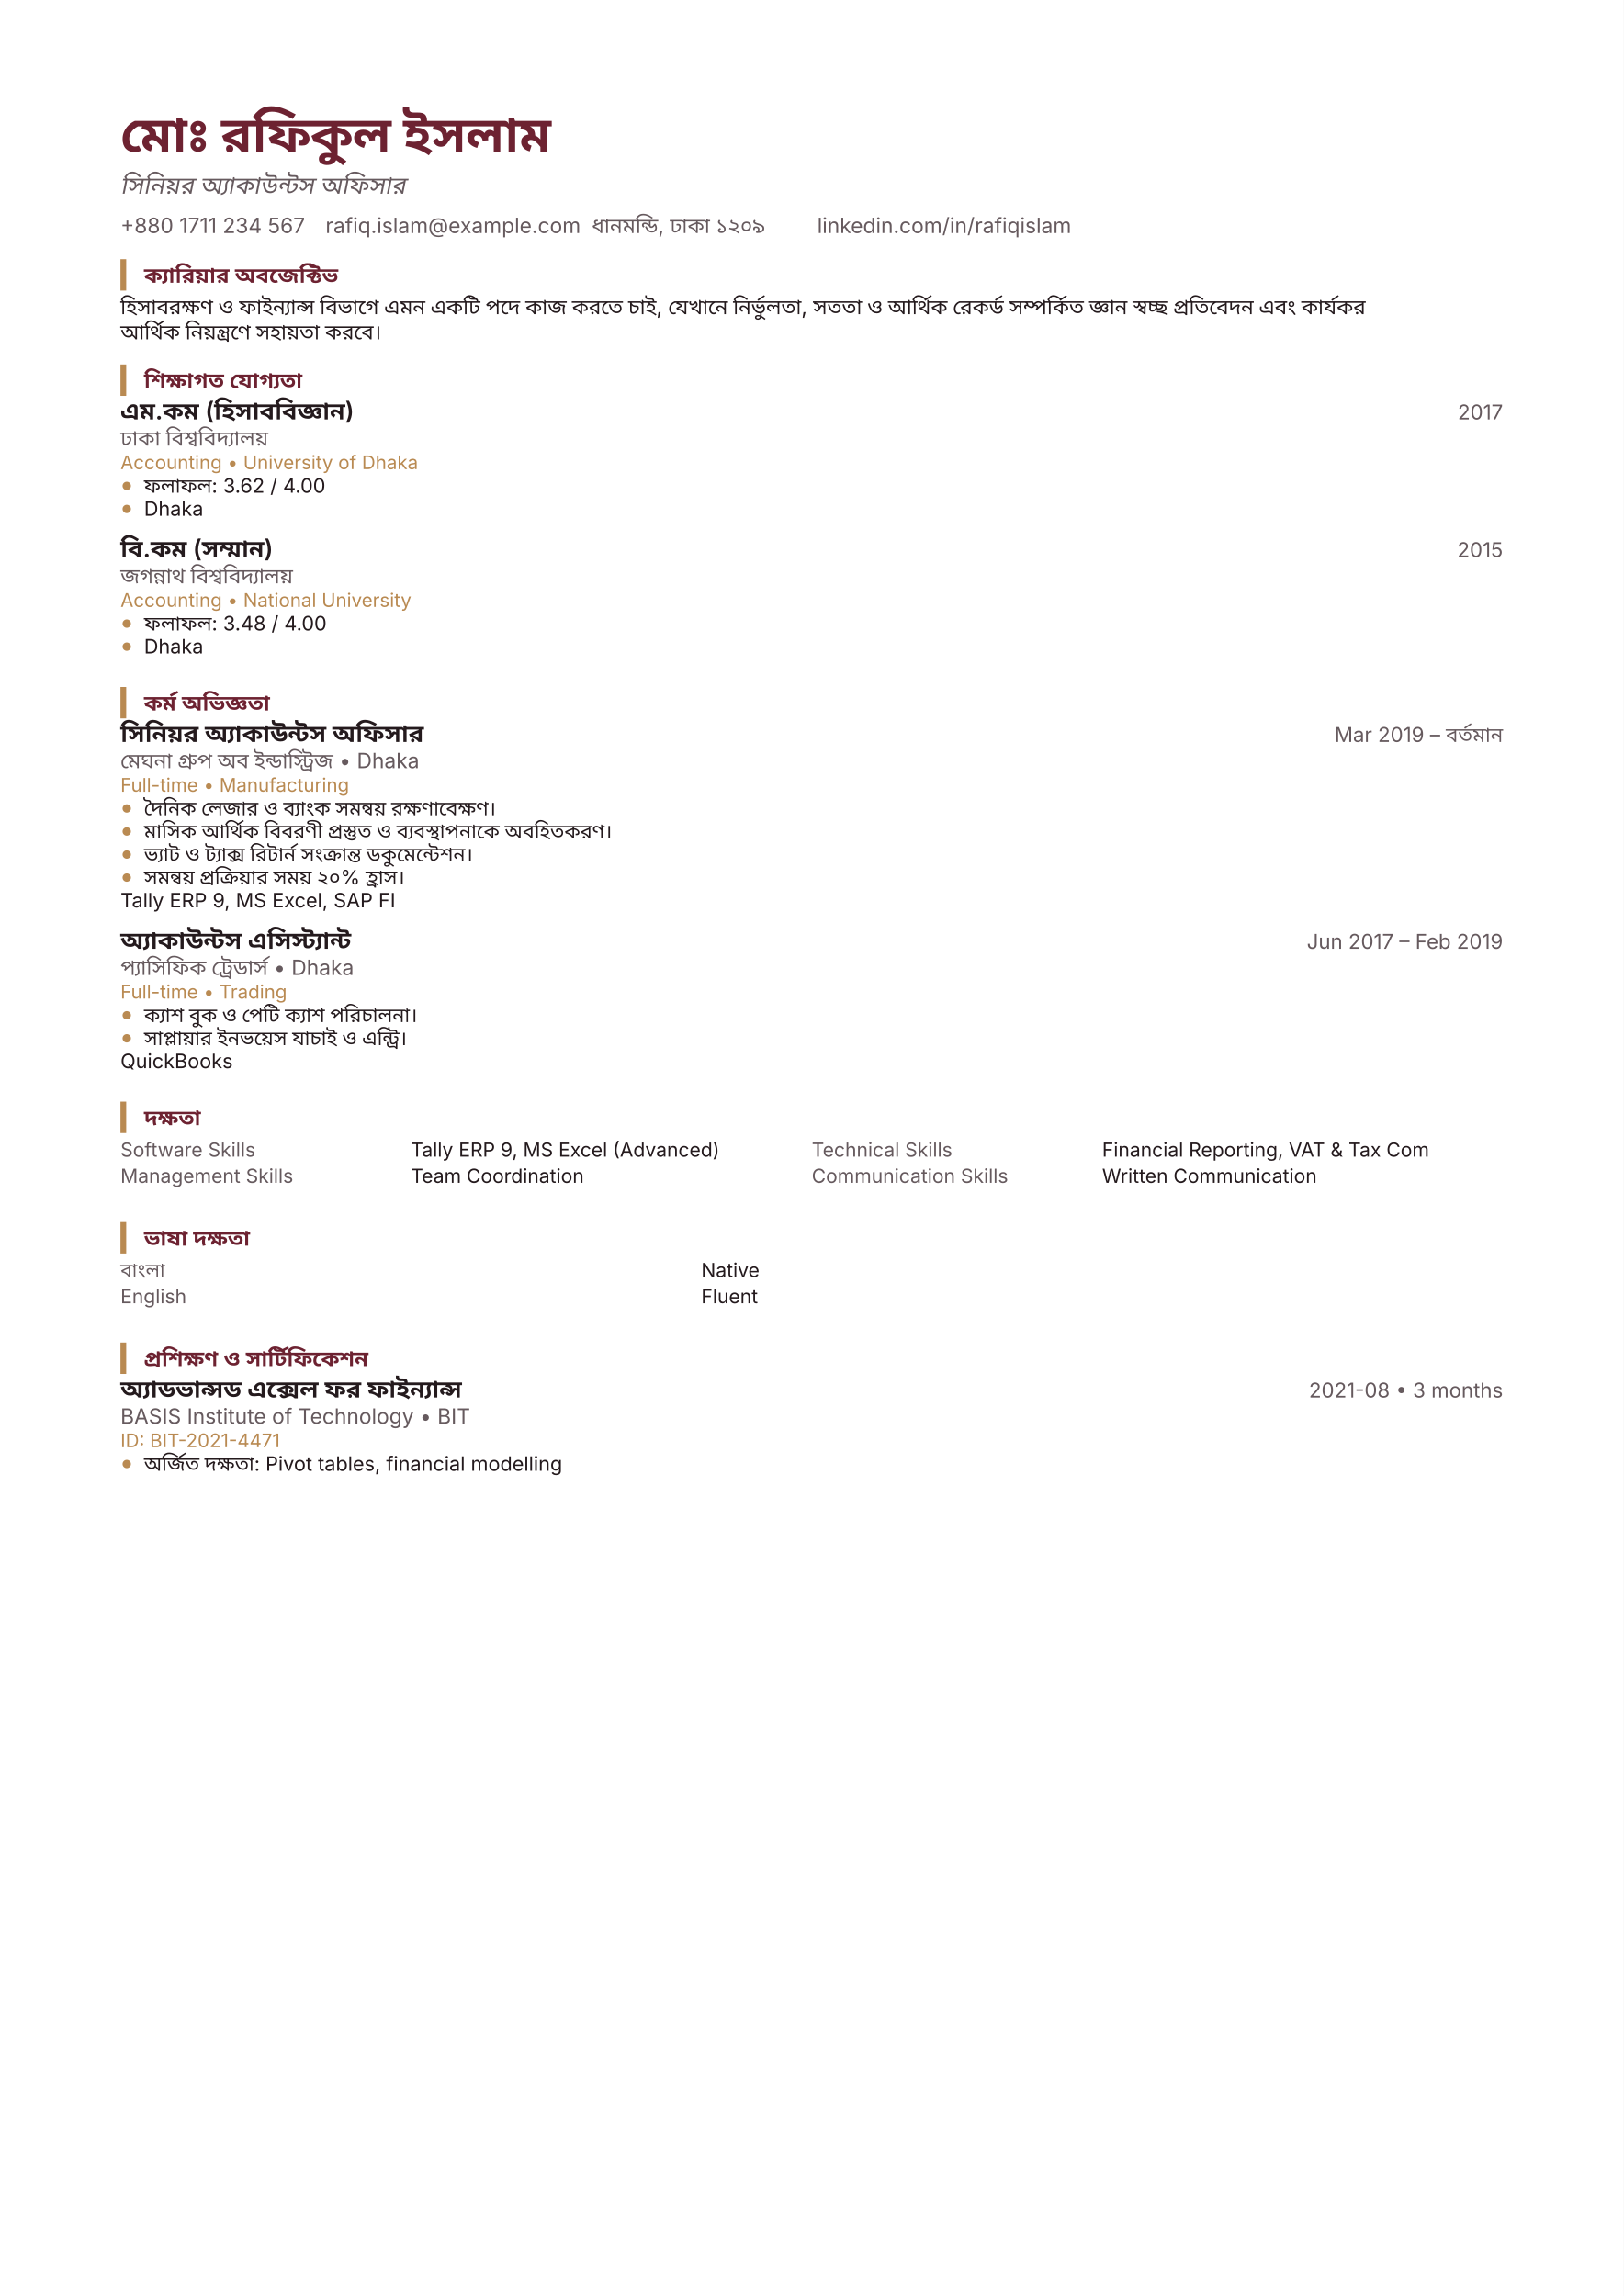
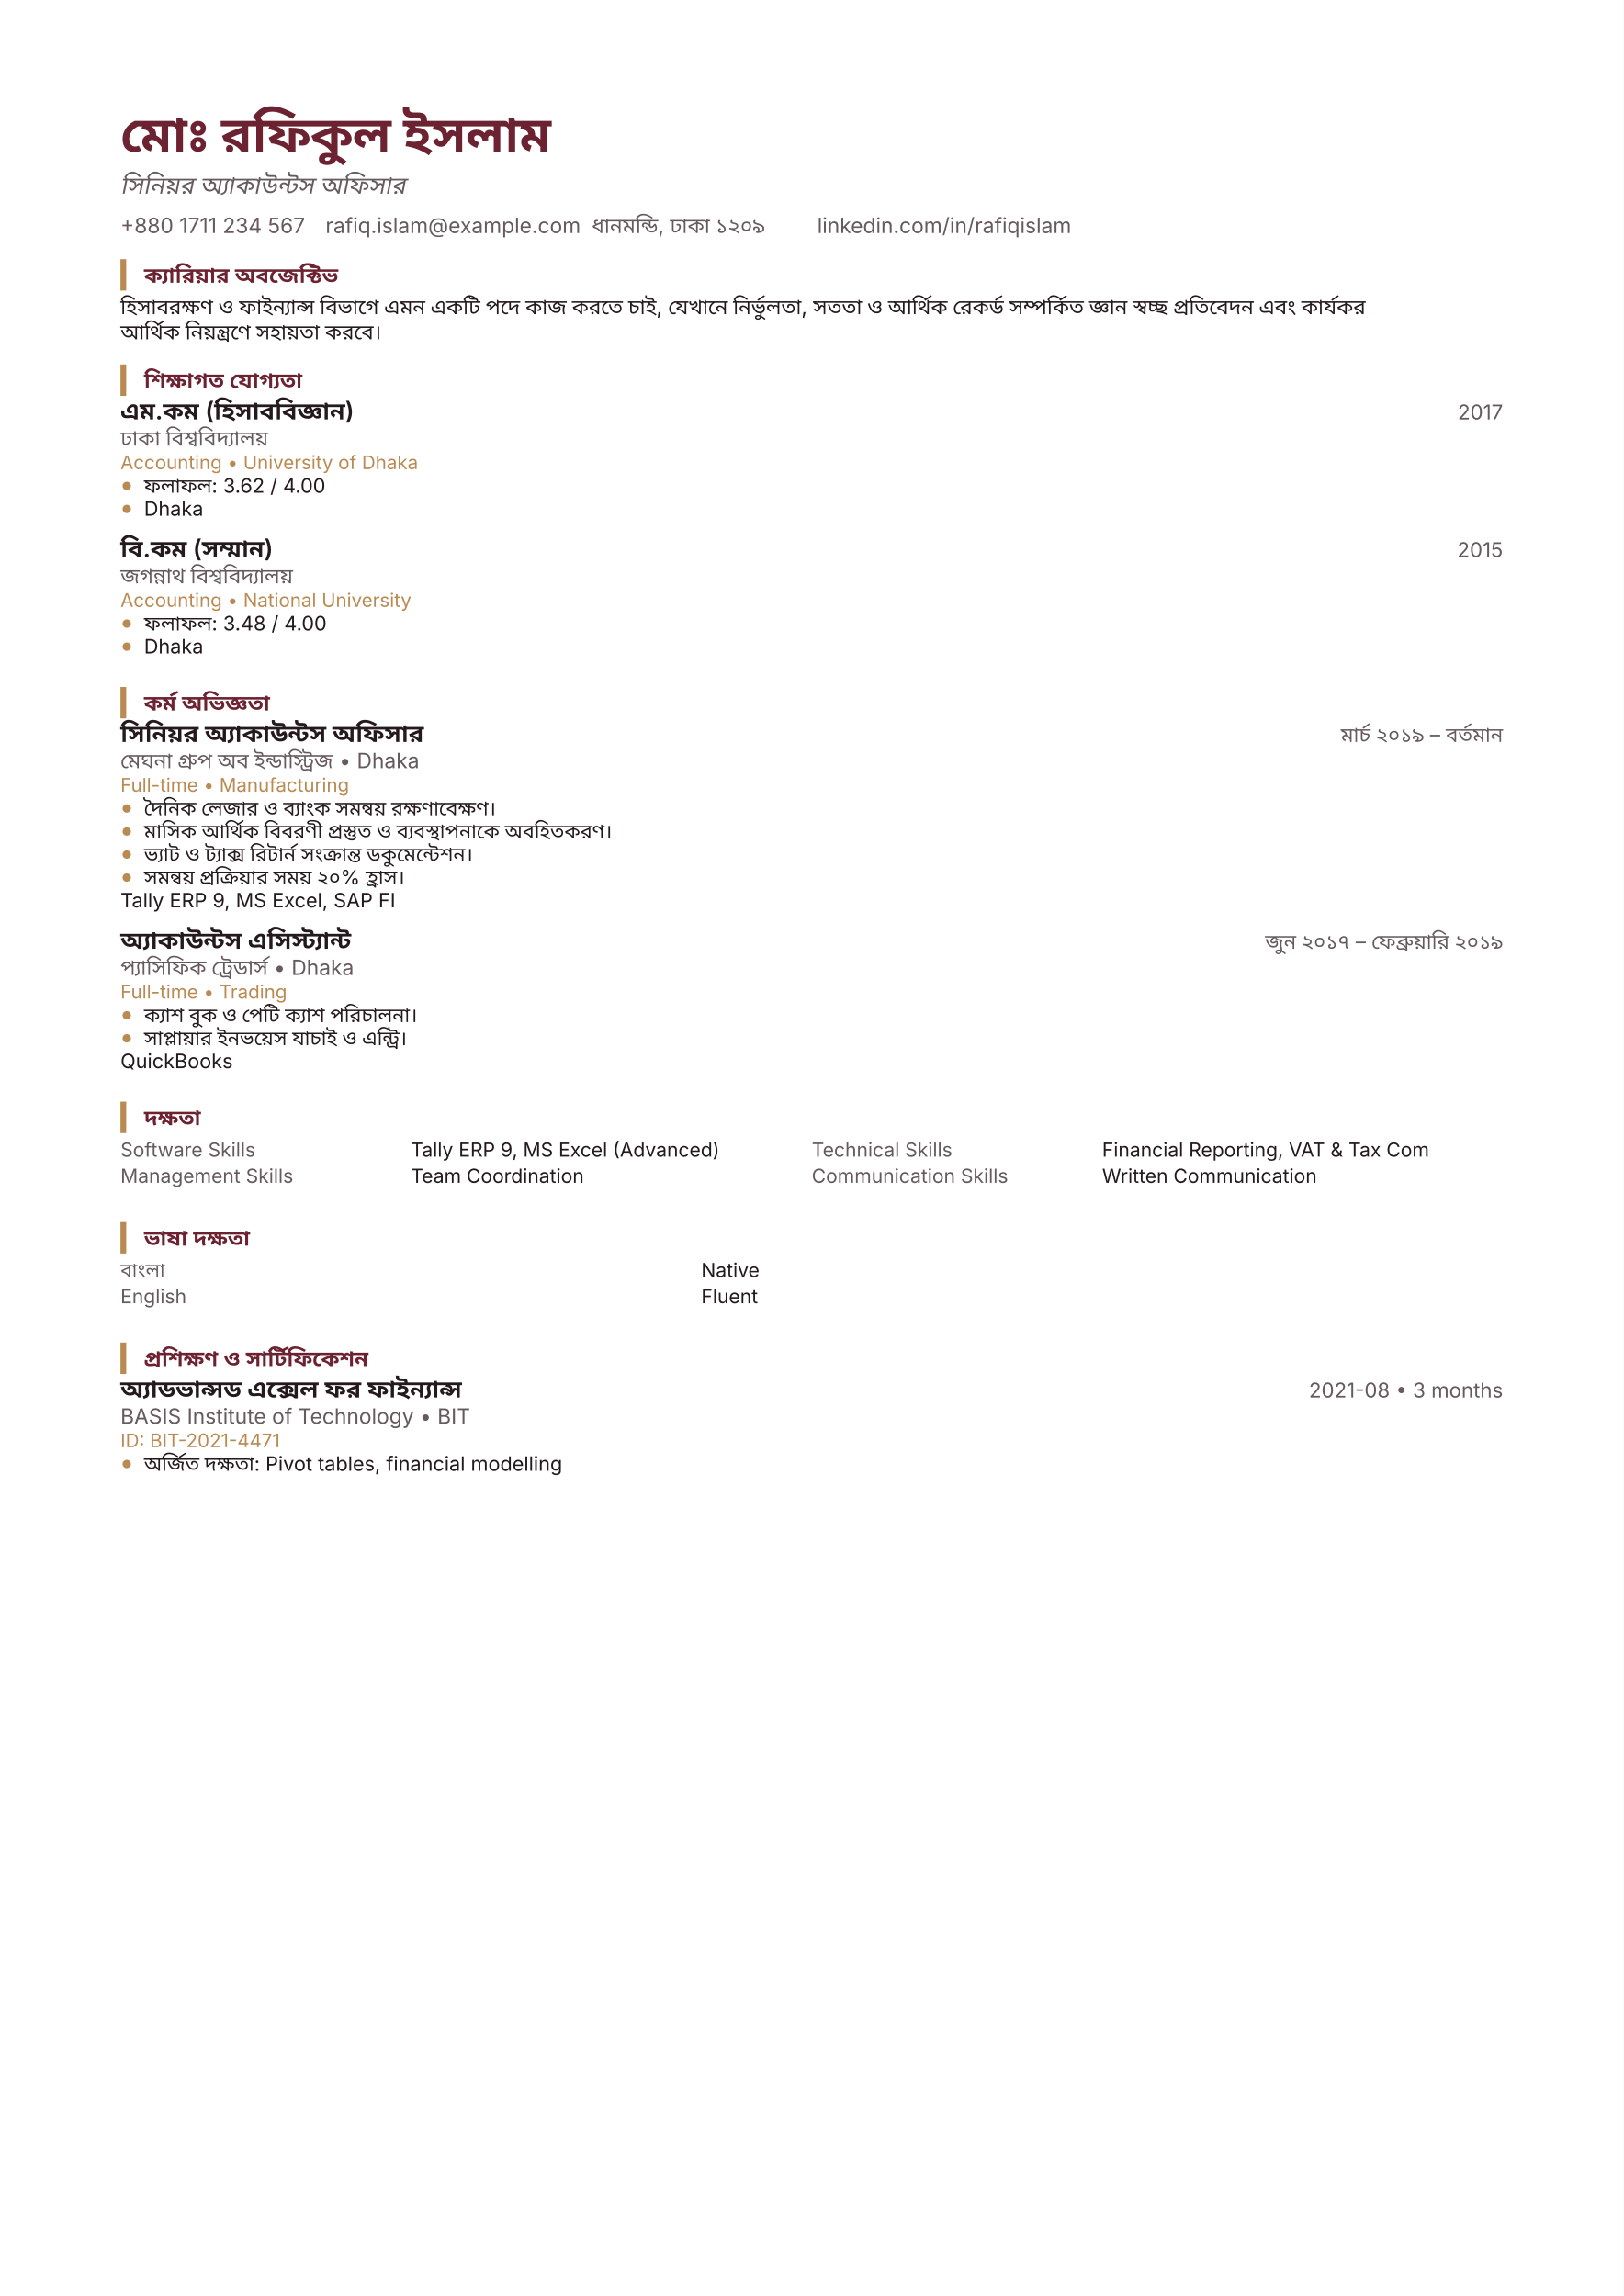
<svg xmlns="http://www.w3.org/2000/svg" width="620" height="877" viewBox="0 0 620 877" role="img" aria-label="CV template preview: Elegant Formal">
  <rect width="620" height="877" fill="#ffffff" />
  <rect x="0.0" y="0.0" width="620.0" height="877.0" fill="#ffffff" />
  <text x="46.0" y="58.0" font-family="Inter, Noto Sans Bengali, sans-serif" font-size="19" font-weight="700" fill="#6d2231" letter-spacing="-0.2">মোঃ রফিকুল ইসলাম</text>
  <text x="46.0" y="74.0" font-family="Inter, Noto Sans Bengali, sans-serif" font-size="9.2" font-weight="400" fill="#665a5e" font-style="italic">সিনিয়র অ্যাকাউন্টস অফিসার</text>
  <text x="46.0" y="89.0" font-family="Inter, Noto Sans Bengali, sans-serif" font-size="8" font-weight="400" fill="#665a5e">+880 1711 234 567</text>
  <text x="124.3" y="89.0" font-family="Inter, Noto Sans Bengali, sans-serif" font-size="8" font-weight="400" fill="#665a5e">rafiq.islam@example.com</text>
  <text x="226.0" y="89.0" font-family="Inter, Noto Sans Bengali, sans-serif" font-size="8" font-weight="400" fill="#665a5e">ধানমন্ডি, ঢাকা ১২০৯</text>
  <text x="312.1" y="89.0" font-family="Inter, Noto Sans Bengali, sans-serif" font-size="8" font-weight="400" fill="#665a5e">linkedin.com/in/rafiqislam</text>
  <rect x="46.0" y="99.0" width="2.2" height="12.0" fill="#b98a52" />
  <text x="55.0" y="108.0" font-family="Inter, Noto Sans Bengali, sans-serif" font-size="8.2" font-weight="700" fill="#6d2231">ক্যারিয়ার অবজেক্টিভ</text>
  <text x="46.0" y="120.0" font-family="Inter, Noto Sans Bengali, sans-serif" font-size="7.9" font-weight="400" fill="#241a1d">হিসাবরক্ষণ ও ফাইন্যান্স বিভাগে এমন একটি পদে কাজ করতে চাই, যেখানে নির্ভুলতা, সততা ও আর্থিক রেকর্ড সম্পর্কিত জ্ঞান স্বচ্ছ প্রতিবেদন এবং কার্যকর</text>
  <text x="46.0" y="129.6" font-family="Inter, Noto Sans Bengali, sans-serif" font-size="7.9" font-weight="400" fill="#241a1d">আর্থিক নিয়ন্ত্রণে সহায়তা করবে।</text>
  <rect x="46.0" y="139.2" width="2.2" height="12.0" fill="#b98a52" />
  <text x="55.0" y="148.2" font-family="Inter, Noto Sans Bengali, sans-serif" font-size="8.2" font-weight="700" fill="#6d2231">শিক্ষাগত যোগ্যতা</text>
  <text x="46.0" y="160.2" font-family="Inter, Noto Sans Bengali, sans-serif" font-size="9.2" font-weight="600" fill="#241a1d">এম.কম (হিসাববিজ্ঞান)</text>
  <text x="574.0" y="160.2" font-family="Inter, Noto Sans Bengali, sans-serif" font-size="7.8" font-weight="400" fill="#665a5e" text-anchor="end">2017</text>
  <text x="46.0" y="170.2" font-family="Inter, Noto Sans Bengali, sans-serif" font-size="8" font-weight="400" fill="#665a5e">ঢাকা বিশ্ববিদ্যালয়</text>
  <text x="46.0" y="179.2" font-family="Inter, Noto Sans Bengali, sans-serif" font-size="7.2" font-weight="400" fill="#b98a52">Accounting • University of Dhaka</text>
  <circle cx="48.4" cy="185.6" r="1.6" fill="#b98a52" />
  <text x="55.0" y="188.2" font-family="Inter, Noto Sans Bengali, sans-serif" font-size="7.6" font-weight="400" fill="#241a1d">ফলাফল: 3.62 / 4.00</text>
  <circle cx="48.4" cy="194.4" r="1.6" fill="#b98a52" />
  <text x="55.0" y="197.0" font-family="Inter, Noto Sans Bengali, sans-serif" font-size="7.6" font-weight="400" fill="#241a1d">Dhaka</text>
  <text x="46.0" y="212.8" font-family="Inter, Noto Sans Bengali, sans-serif" font-size="9.2" font-weight="600" fill="#241a1d">বি.কম (সম্মান)</text>
  <text x="574.0" y="212.8" font-family="Inter, Noto Sans Bengali, sans-serif" font-size="7.8" font-weight="400" fill="#665a5e" text-anchor="end">2015</text>
  <text x="46.0" y="222.8" font-family="Inter, Noto Sans Bengali, sans-serif" font-size="8" font-weight="400" fill="#665a5e">জগন্নাথ বিশ্ববিদ্যালয়</text>
  <text x="46.0" y="231.8" font-family="Inter, Noto Sans Bengali, sans-serif" font-size="7.2" font-weight="400" fill="#b98a52">Accounting • National University</text>
  <circle cx="48.4" cy="238.2" r="1.6" fill="#b98a52" />
  <text x="55.0" y="240.8" font-family="Inter, Noto Sans Bengali, sans-serif" font-size="7.6" font-weight="400" fill="#241a1d">ফলাফল: 3.48 / 4.00</text>
  <circle cx="48.4" cy="247.0" r="1.6" fill="#b98a52" />
  <text x="55.0" y="249.6" font-family="Inter, Noto Sans Bengali, sans-serif" font-size="7.6" font-weight="400" fill="#241a1d">Dhaka</text>
  <rect x="46.0" y="262.4" width="2.2" height="12.0" fill="#b98a52" />
  <text x="55.0" y="271.4" font-family="Inter, Noto Sans Bengali, sans-serif" font-size="8.2" font-weight="700" fill="#6d2231">কর্ম অভিজ্ঞতা</text>
  <text x="46.0" y="283.4" font-family="Inter, Noto Sans Bengali, sans-serif" font-size="9.2" font-weight="600" fill="#241a1d">সিনিয়র অ্যাকাউন্টস অফিসার</text>
-   <text x="574.0" y="283.4" font-family="Inter, Noto Sans Bengali, sans-serif" font-size="7.8" font-weight="400" fill="#665a5e" text-anchor="end">Mar 2019 – বর্তমান</text>
+   <text x="574.0" y="283.4" font-family="Inter, Noto Sans Bengali, sans-serif" font-size="7.8" font-weight="400" fill="#665a5e" text-anchor="end">মার্চ ২০১৯ – বর্তমান</text>
  <text x="46.0" y="293.4" font-family="Inter, Noto Sans Bengali, sans-serif" font-size="8" font-weight="400" fill="#665a5e">মেঘনা গ্রুপ অব ইন্ডাস্ট্রিজ • Dhaka</text>
  <text x="46.0" y="302.4" font-family="Inter, Noto Sans Bengali, sans-serif" font-size="7.2" font-weight="400" fill="#b98a52">Full-time • Manufacturing</text>
  <circle cx="48.4" cy="308.8" r="1.6" fill="#b98a52" />
  <text x="55.0" y="311.4" font-family="Inter, Noto Sans Bengali, sans-serif" font-size="7.6" font-weight="400" fill="#241a1d">দৈনিক লেজার ও ব্যাংক সমন্বয় রক্ষণাবেক্ষণ।</text>
  <circle cx="48.4" cy="317.6" r="1.6" fill="#b98a52" />
  <text x="55.0" y="320.2" font-family="Inter, Noto Sans Bengali, sans-serif" font-size="7.6" font-weight="400" fill="#241a1d">মাসিক আর্থিক বিবরণী প্রস্তুত ও ব্যবস্থাপনাকে অবহিতকরণ।</text>
  <circle cx="48.4" cy="326.4" r="1.6" fill="#b98a52" />
  <text x="55.0" y="329.0" font-family="Inter, Noto Sans Bengali, sans-serif" font-size="7.6" font-weight="400" fill="#241a1d">ভ্যাট ও ট্যাক্স রিটার্ন সংক্রান্ত ডকুমেন্টেশন।</text>
  <circle cx="48.4" cy="335.2" r="1.6" fill="#b98a52" />
  <text x="55.0" y="337.8" font-family="Inter, Noto Sans Bengali, sans-serif" font-size="7.6" font-weight="400" fill="#241a1d">সমন্বয় প্রক্রিয়ার সময় ২০% হ্রাস।</text>
  <text x="46.0" y="346.6" font-family="Inter, Noto Sans Bengali, sans-serif" font-size="7.6" font-weight="400" fill="#241a1d">Tally ERP 9, MS Excel, SAP FI</text>
  <text x="46.0" y="362.4" font-family="Inter, Noto Sans Bengali, sans-serif" font-size="9.2" font-weight="600" fill="#241a1d">অ্যাকাউন্টস এসিস্ট্যান্ট</text>
-   <text x="574.0" y="362.4" font-family="Inter, Noto Sans Bengali, sans-serif" font-size="7.8" font-weight="400" fill="#665a5e" text-anchor="end">Jun 2017 – Feb 2019</text>
+   <text x="574.0" y="362.4" font-family="Inter, Noto Sans Bengali, sans-serif" font-size="7.8" font-weight="400" fill="#665a5e" text-anchor="end">জুন ২০১৭ – ফেব্রুয়ারি ২০১৯</text>
  <text x="46.0" y="372.4" font-family="Inter, Noto Sans Bengali, sans-serif" font-size="8" font-weight="400" fill="#665a5e">প্যাসিফিক ট্রেডার্স • Dhaka</text>
  <text x="46.0" y="381.4" font-family="Inter, Noto Sans Bengali, sans-serif" font-size="7.2" font-weight="400" fill="#b98a52">Full-time • Trading</text>
  <circle cx="48.4" cy="387.8" r="1.6" fill="#b98a52" />
  <text x="55.0" y="390.4" font-family="Inter, Noto Sans Bengali, sans-serif" font-size="7.6" font-weight="400" fill="#241a1d">ক্যাশ বুক ও পেটি ক্যাশ পরিচালনা।</text>
  <circle cx="48.4" cy="396.6" r="1.6" fill="#b98a52" />
  <text x="55.0" y="399.2" font-family="Inter, Noto Sans Bengali, sans-serif" font-size="7.6" font-weight="400" fill="#241a1d">সাপ্লায়ার ইনভয়েস যাচাই ও এন্ট্রি।</text>
  <text x="46.0" y="408.0" font-family="Inter, Noto Sans Bengali, sans-serif" font-size="7.6" font-weight="400" fill="#241a1d">QuickBooks</text>
  <rect x="46.0" y="420.8" width="2.2" height="12.0" fill="#b98a52" />
  <text x="55.0" y="429.8" font-family="Inter, Noto Sans Bengali, sans-serif" font-size="8.2" font-weight="700" fill="#6d2231">দক্ষতা</text>
  <text x="46.0" y="441.8" font-family="Inter, Noto Sans Bengali, sans-serif" font-size="7.4" font-weight="400" fill="#665a5e">Software Skills</text>
  <text x="156.9" y="441.8" font-family="Inter, Noto Sans Bengali, sans-serif" font-size="7.4" font-weight="400" fill="#241a1d">Tally ERP 9, MS Excel (Advanced)</text>
  <text x="310.0" y="441.8" font-family="Inter, Noto Sans Bengali, sans-serif" font-size="7.4" font-weight="400" fill="#665a5e">Technical Skills</text>
  <text x="420.9" y="441.8" font-family="Inter, Noto Sans Bengali, sans-serif" font-size="7.4" font-weight="400" fill="#241a1d">Financial Reporting, VAT &amp; Tax Com</text>
  <text x="46.0" y="451.8" font-family="Inter, Noto Sans Bengali, sans-serif" font-size="7.4" font-weight="400" fill="#665a5e">Management Skills</text>
  <text x="156.9" y="451.8" font-family="Inter, Noto Sans Bengali, sans-serif" font-size="7.4" font-weight="400" fill="#241a1d">Team Coordination</text>
  <text x="310.0" y="451.8" font-family="Inter, Noto Sans Bengali, sans-serif" font-size="7.4" font-weight="400" fill="#665a5e">Communication Skills</text>
  <text x="420.9" y="451.8" font-family="Inter, Noto Sans Bengali, sans-serif" font-size="7.4" font-weight="400" fill="#241a1d">Written Communication</text>
  <rect x="46.0" y="466.8" width="2.2" height="12.0" fill="#b98a52" />
  <text x="55.0" y="475.8" font-family="Inter, Noto Sans Bengali, sans-serif" font-size="8.2" font-weight="700" fill="#6d2231">ভাষা দক্ষতা</text>
  <text x="46.0" y="487.8" font-family="Inter, Noto Sans Bengali, sans-serif" font-size="7.4" font-weight="400" fill="#665a5e">বাংলা</text>
  <text x="267.8" y="487.8" font-family="Inter, Noto Sans Bengali, sans-serif" font-size="7.4" font-weight="400" fill="#241a1d">Native</text>
  <text x="46.0" y="497.8" font-family="Inter, Noto Sans Bengali, sans-serif" font-size="7.4" font-weight="400" fill="#665a5e">English</text>
  <text x="267.8" y="497.8" font-family="Inter, Noto Sans Bengali, sans-serif" font-size="7.4" font-weight="400" fill="#241a1d">Fluent</text>
  <rect x="46.0" y="512.8" width="2.2" height="12.0" fill="#b98a52" />
  <text x="55.0" y="521.8" font-family="Inter, Noto Sans Bengali, sans-serif" font-size="8.2" font-weight="700" fill="#6d2231">প্রশিক্ষণ ও সার্টিফিকেশন</text>
  <text x="46.0" y="533.8" font-family="Inter, Noto Sans Bengali, sans-serif" font-size="9.2" font-weight="600" fill="#241a1d">অ্যাডভান্সড এক্সেল ফর ফাইন্যান্স</text>
  <text x="574.0" y="533.8" font-family="Inter, Noto Sans Bengali, sans-serif" font-size="7.8" font-weight="400" fill="#665a5e" text-anchor="end">2021-08 • 3 months</text>
  <text x="46.0" y="543.8" font-family="Inter, Noto Sans Bengali, sans-serif" font-size="8" font-weight="400" fill="#665a5e">BASIS Institute of Technology • BIT</text>
  <text x="46.0" y="552.8" font-family="Inter, Noto Sans Bengali, sans-serif" font-size="7.2" font-weight="400" fill="#b98a52">ID: BIT-2021-4471</text>
  <circle cx="48.4" cy="559.2" r="1.6" fill="#b98a52" />
  <text x="55.0" y="561.8" font-family="Inter, Noto Sans Bengali, sans-serif" font-size="7.6" font-weight="400" fill="#241a1d">অর্জিত দক্ষতা: Pivot tables, financial modelling</text>
</svg>
